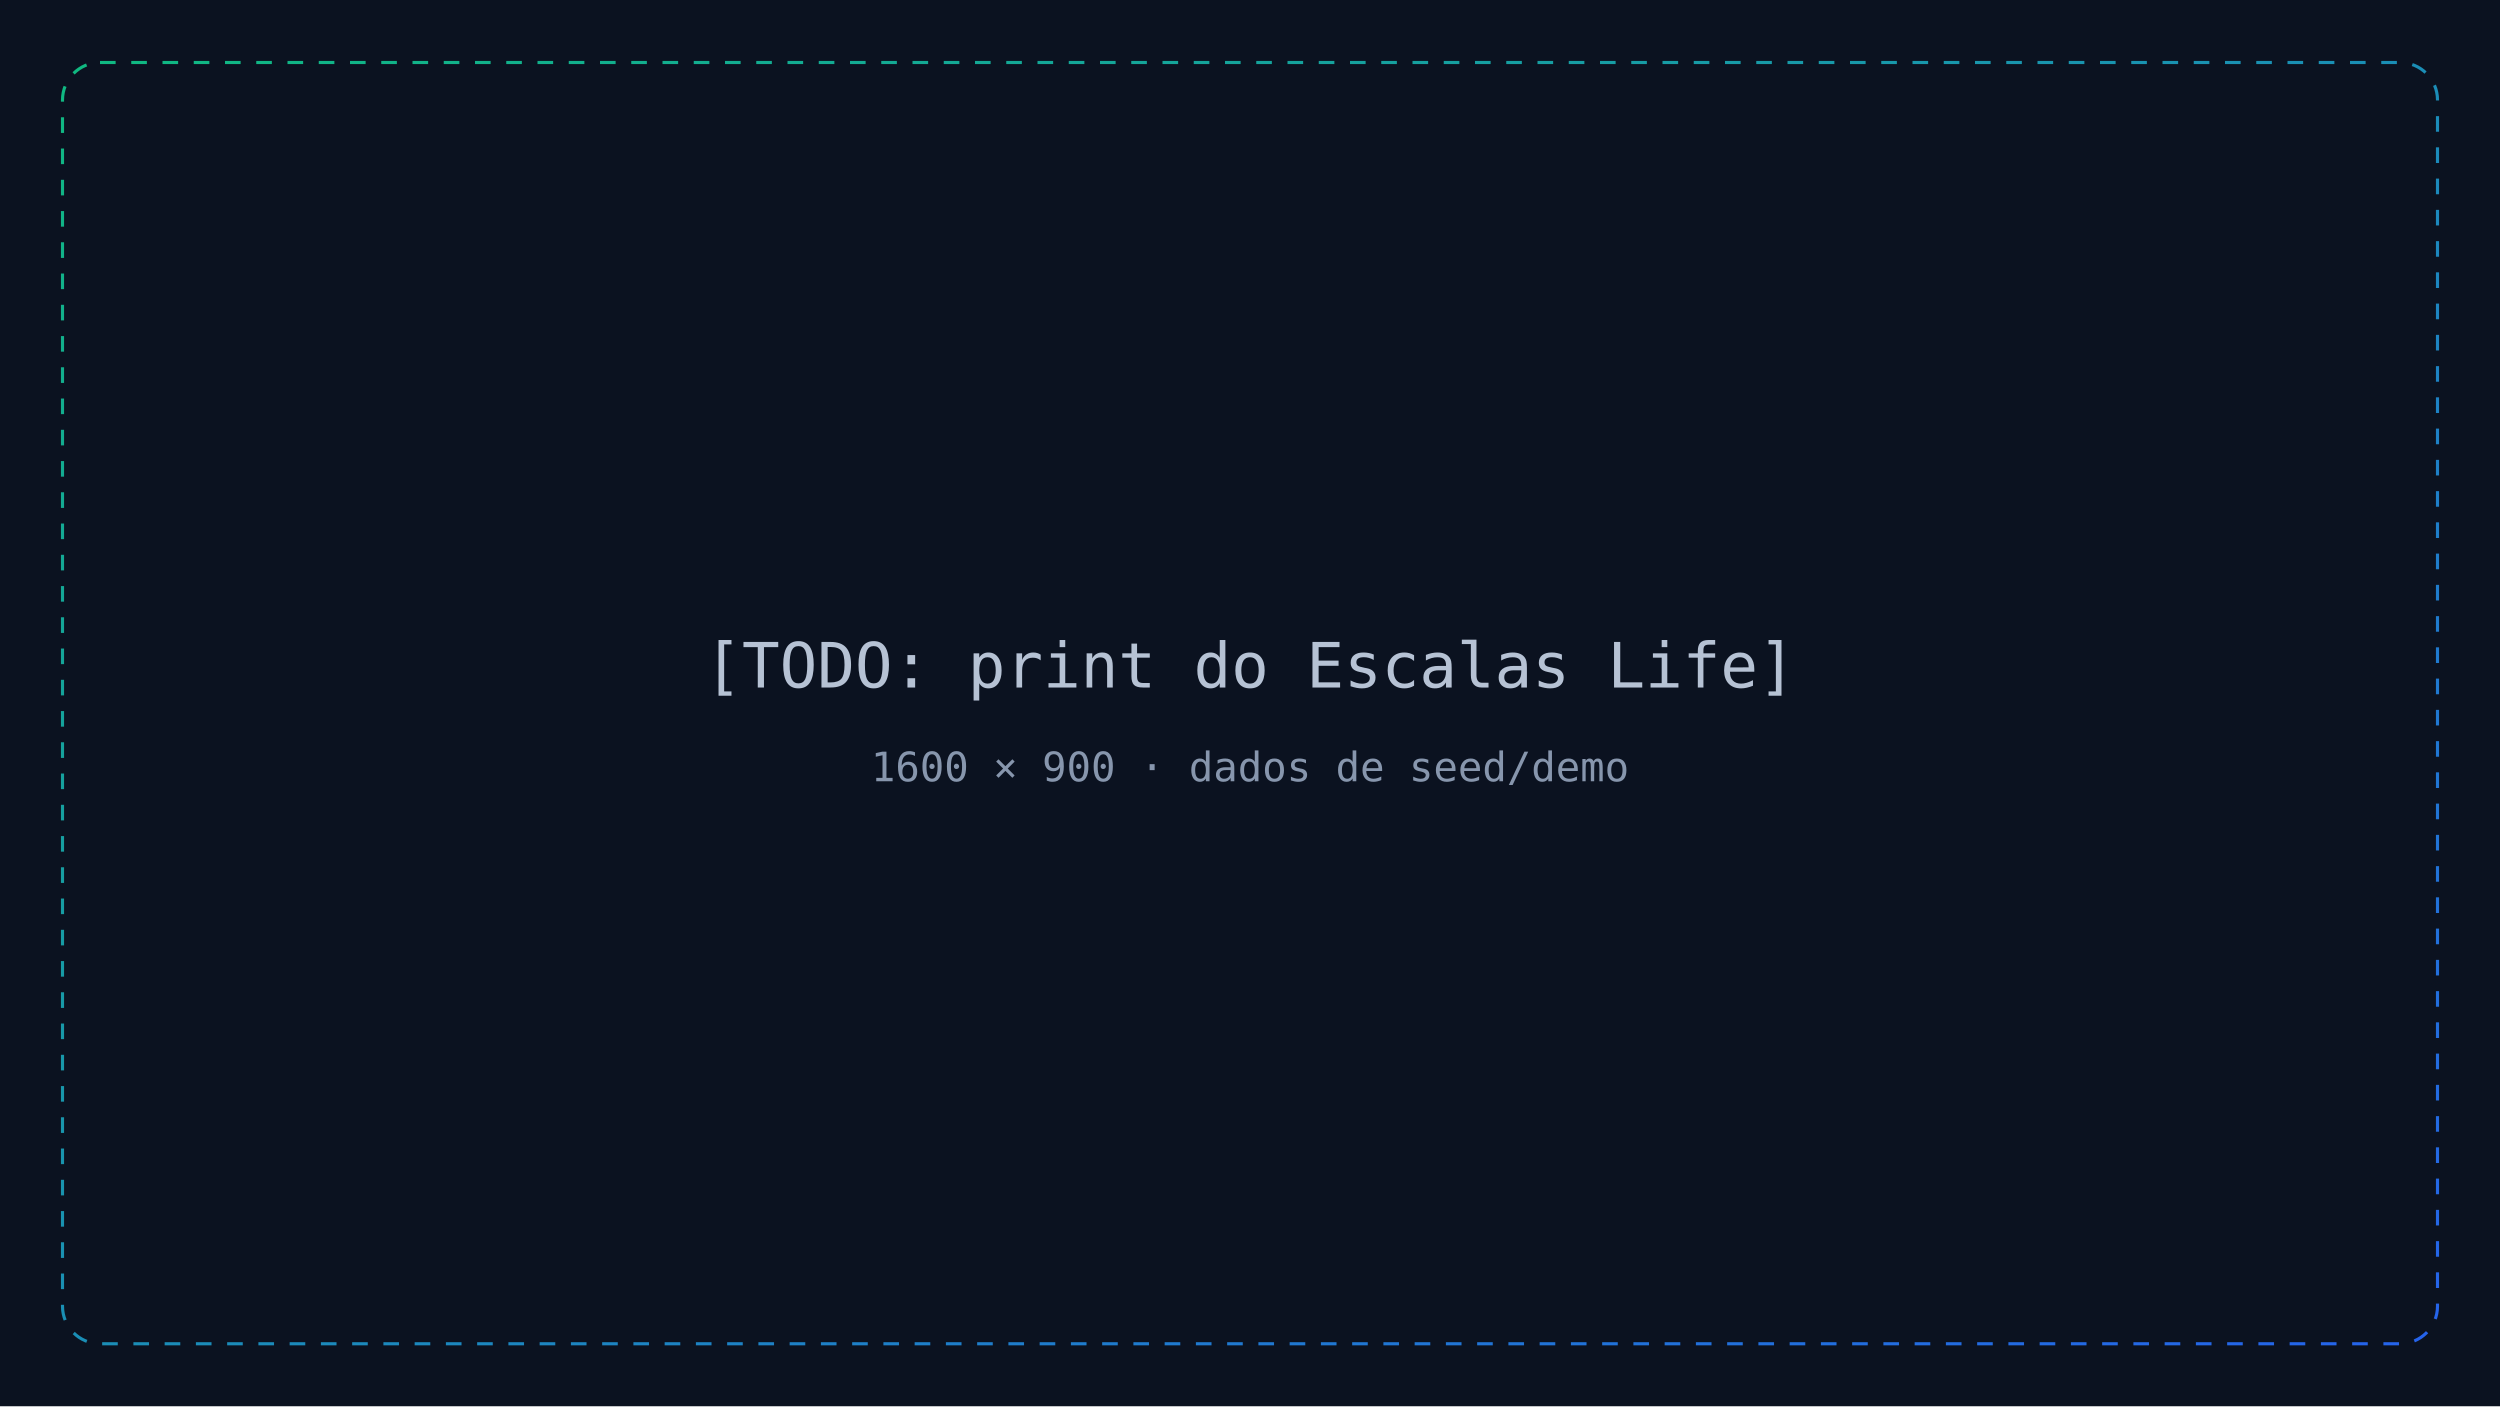
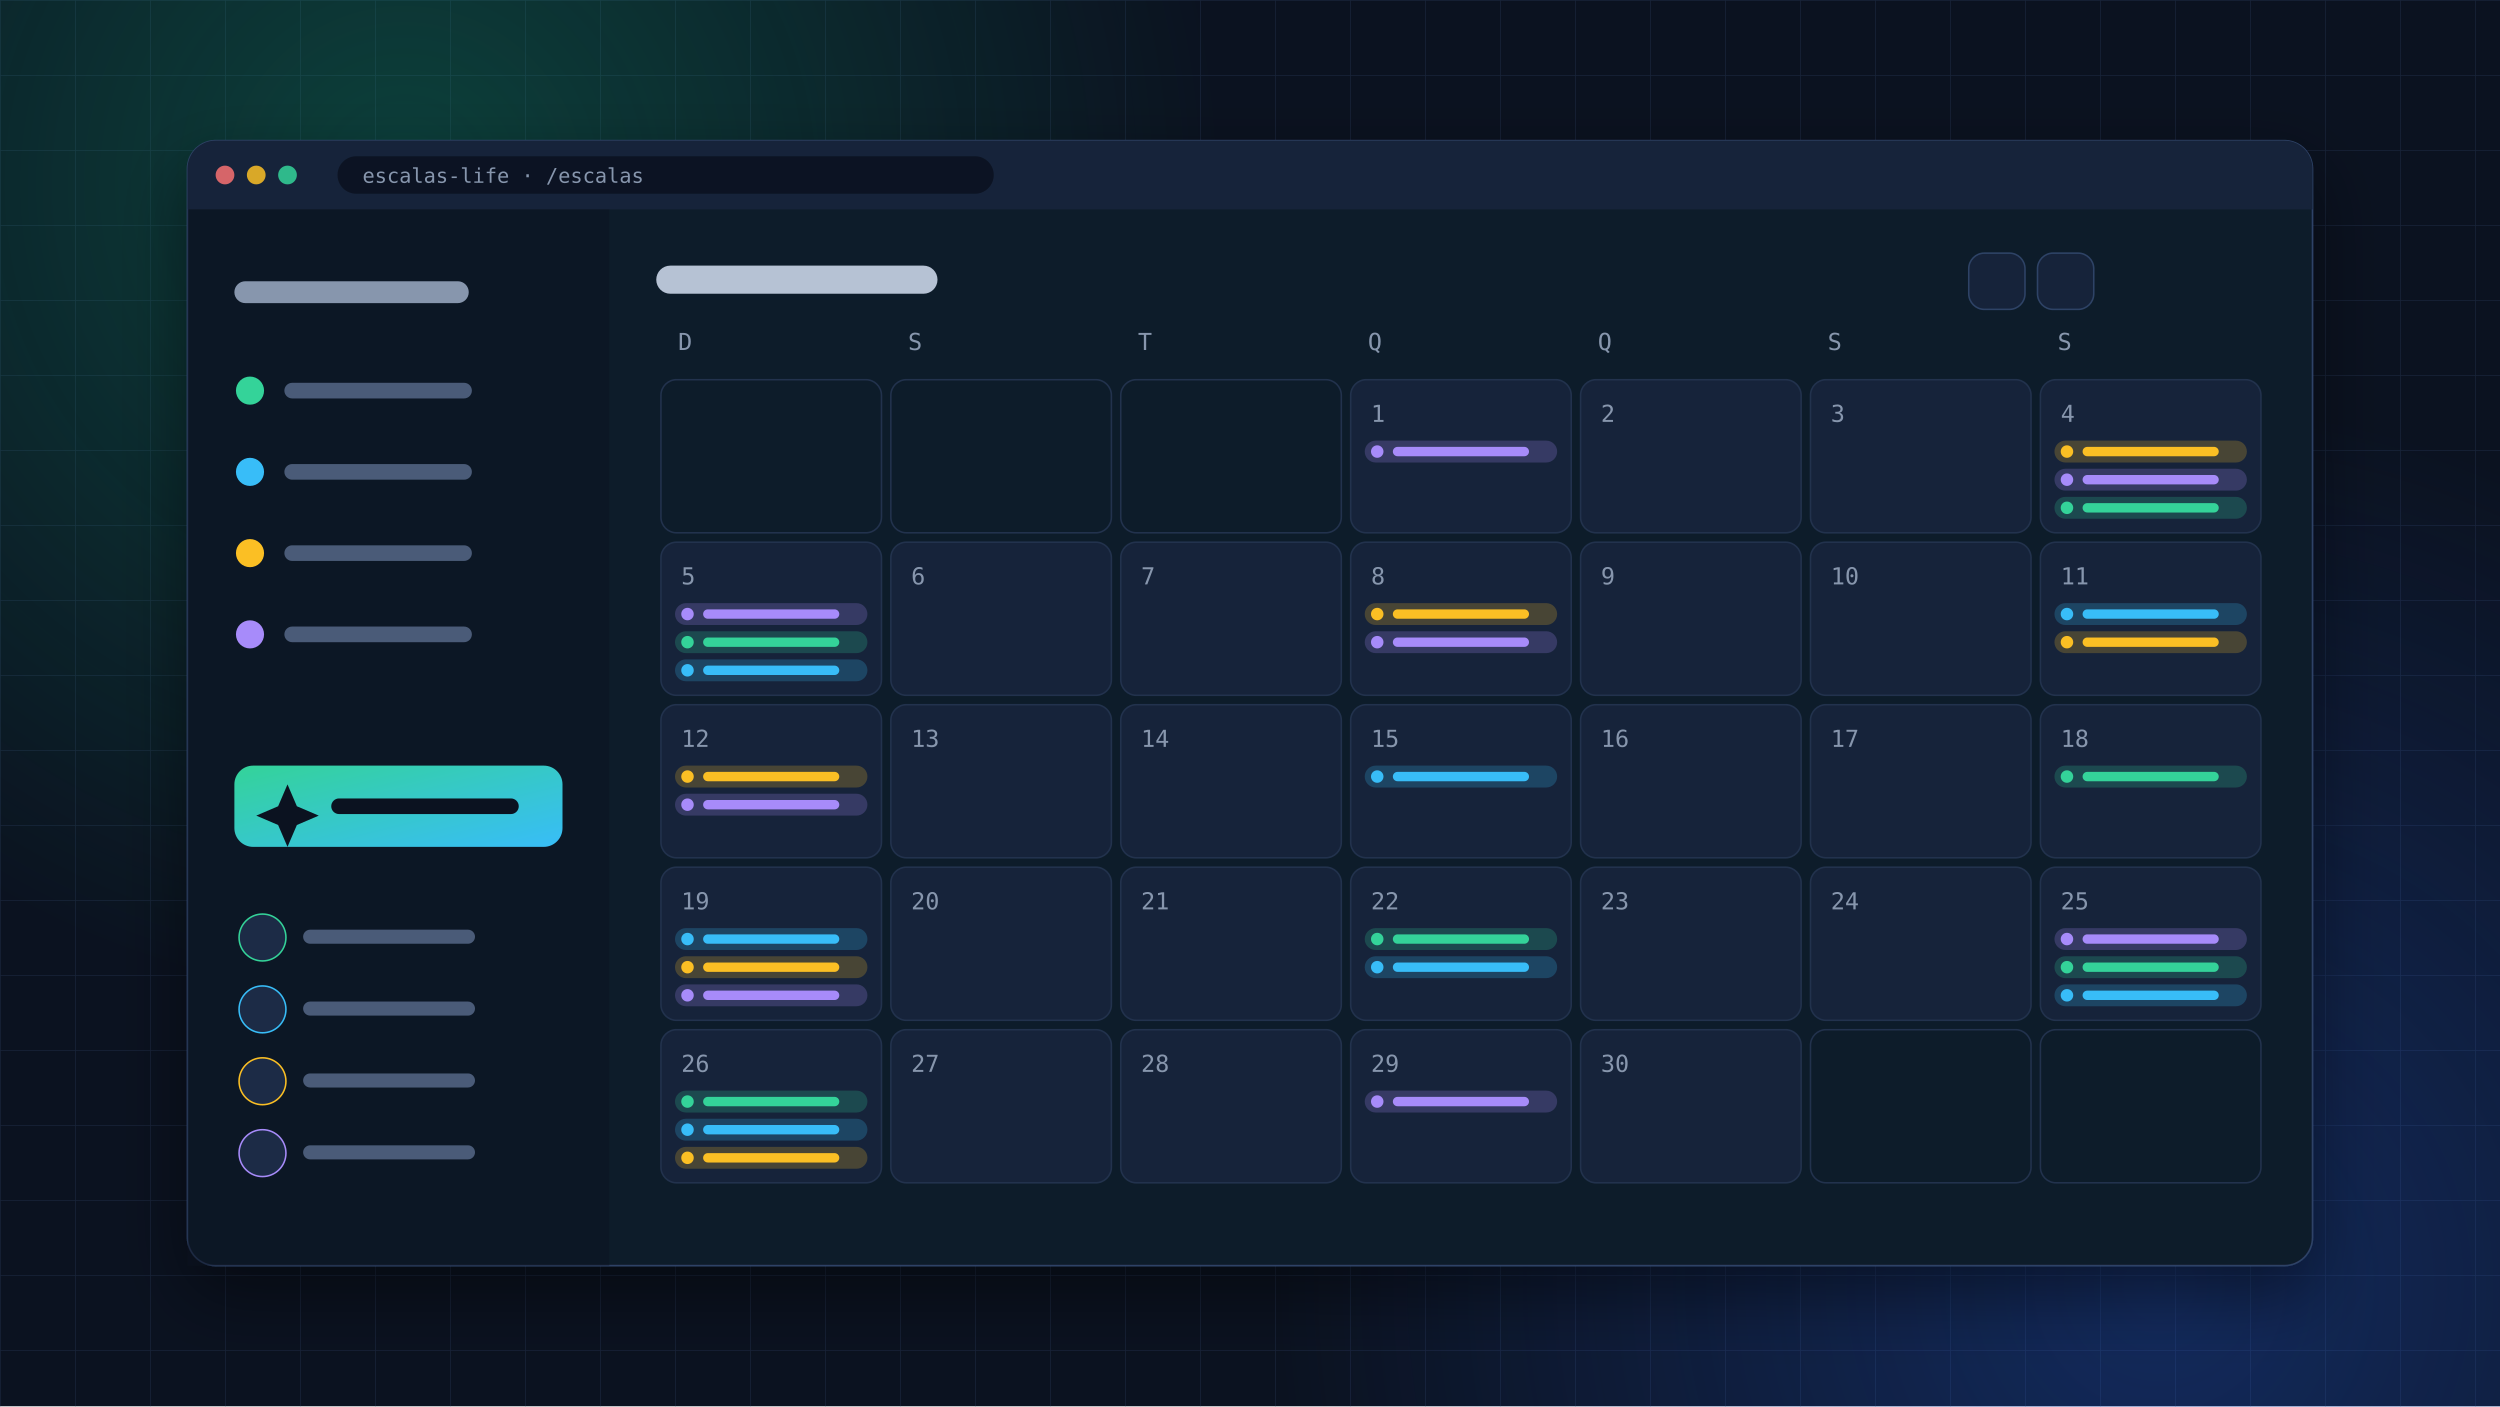
- <svg xmlns="http://www.w3.org/2000/svg" width="1600" height="900" viewBox="0 0 1600 900" role="img" aria-label="TODO: capa do Escalas Life">
+ <svg xmlns="http://www.w3.org/2000/svg" width="1600" height="900" viewBox="0 0 1600 900">
  <defs>
-     <linearGradient id="g" x1="0" y1="0" x2="1" y2="1">
-       <stop offset="0" stop-color="#10B981" />
-       <stop offset="1" stop-color="#2563EB" />
-     </linearGradient>
+     <linearGradient id="grad" x1="0" y1="0" x2="1" y2="1">
+       <stop offset="0" stop-color="#34D399" />
+       <stop offset="1" stop-color="#38BDF8" />
+     </linearGradient>
+     <linearGradient id="gradH" x1="0" y1="0" x2="1" y2="0">
+       <stop offset="0" stop-color="#34D399" />
+       <stop offset="1" stop-color="#38BDF8" />
+     </linearGradient>
+     <linearGradient id="fadeDown" x1="0" y1="0" x2="0" y2="1">
+       <stop offset="0" stop-color="#34D399" stop-opacity="0.35" />
+       <stop offset="1" stop-color="#34D399" stop-opacity="0" />
+     </linearGradient>
+     <linearGradient id="fadeDownBlue" x1="0" y1="0" x2="0" y2="1">
+       <stop offset="0" stop-color="#38BDF8" stop-opacity="0.35" />
+       <stop offset="1" stop-color="#38BDF8" stop-opacity="0" />
+     </linearGradient>
+     <radialGradient id="glowG">
+       <stop offset="0" stop-color="#10B981" stop-opacity="0.28" />
+       <stop offset="1" stop-color="#10B981" stop-opacity="0" />
+     </radialGradient>
+     <radialGradient id="glowB">
+       <stop offset="0" stop-color="#2563EB" stop-opacity="0.30" />
+       <stop offset="1" stop-color="#2563EB" stop-opacity="0" />
+     </radialGradient>
+     <pattern id="grid" width="48" height="48" patternUnits="userSpaceOnUse">
+       <path d="M48 0H0V48" fill="none" stroke="#22324D" stroke-width="1" />
+     </pattern>
+     <filter id="shadow" x="-10%" y="-10%" width="120%" height="130%">
+       <feDropShadow dx="0" dy="18" stdDeviation="22" flood-color="#000" flood-opacity="0.45" />
+     </filter>
  </defs>
-   <rect width="1600" height="900" fill="#0B1220" />
-   <rect x="40" y="40" width="1520" height="820" rx="24" fill="none" stroke="url(#g)" stroke-width="2" stroke-dasharray="10 10" />
-   <text x="800" y="440" fill="#B6C2D4" font-family="monospace" font-size="40" text-anchor="middle">[TODO: print do Escalas Life]</text>
-   <text x="800" y="500" fill="#8796AD" font-family="monospace" font-size="26" text-anchor="middle">1600 × 900 · dados de seed/demo</text>
+   <rect x="0" y="0" width="1600" height="900" fill="#0B1220" />
+   <rect x="0" y="0" width="1600" height="900" fill="url(#grid)" opacity="0.55" />
+   <circle cx="260" cy="120" r="520" fill="url(#glowG)" />
+   <circle cx="1380" cy="820" r="560" fill="url(#glowB)" />
+   <g>
+     <rect x="120" y="90" width="1360" height="720" rx="18" fill="#101A2C" stroke="#2E4366" filter="url(#shadow)" />
+     <path d="M120 108a18 18 0 0 1 18 -18h1324a18 18 0 0 1 18 18v26h-1360z" fill="#16233A" />
+     <circle cx="144" cy="112" r="6" fill="#F87171" opacity="0.85" />
+     <circle cx="164" cy="112" r="6" fill="#FBBF24" opacity="0.85" />
+     <circle cx="184" cy="112" r="6" fill="#34D399" opacity="0.85" />
+     <rect x="216" y="100" width="420" height="24" rx="12" fill="#0B1220" opacity="0.9" />
+     <text x="232" y="117" fill="#8796AD" font-size="13" font-weight="400" font-family="ui-monospace, 'SFMono-Regular', Menlo, Consolas, monospace" text-anchor="start">escalas-life · /escalas</text>
+     <rect x="120" y="134" width="270" height="676" fill="#0B1220" opacity="0.5" />
+     <rect x="150" y="180" width="150" height="14" rx="7" fill="#8796AD" />
+     <g>
+       <circle cx="160" cy="250" r="9" fill="#34D399" />
+       <rect x="182" y="245" width="120" height="10" rx="5" fill="#4A5B78" />
+     </g>
+     <g>
+       <circle cx="160" cy="302" r="9" fill="#38BDF8" />
+       <rect x="182" y="297" width="120" height="10" rx="5" fill="#4A5B78" />
+     </g>
+     <g>
+       <circle cx="160" cy="354" r="9" fill="#FBBF24" />
+       <rect x="182" y="349" width="120" height="10" rx="5" fill="#4A5B78" />
+     </g>
+     <g>
+       <circle cx="160" cy="406" r="9" fill="#A78BFA" />
+       <rect x="182" y="401" width="120" height="10" rx="5" fill="#4A5B78" />
+     </g>
+     <rect x="150" y="490" width="210" height="52" rx="12" fill="url(#grad)" />
+     <path d="M184 502 l6 14 14 6 -14 6 -6 14 -6 -14 -14 -6 14 -6z" fill="#0B1220" />
+     <rect x="212" y="511" width="120" height="10" rx="5" fill="#0B1220" />
+     <g>
+       <circle cx="168" cy="600" r="15" fill="#1C2B46" stroke="#34D399" />
+       <rect x="194" y="595" width="110" height="9" rx="4.5" fill="#4A5B78" />
+     </g>
+     <g>
+       <circle cx="168" cy="646" r="15" fill="#1C2B46" stroke="#38BDF8" />
+       <rect x="194" y="641" width="110" height="9" rx="4.5" fill="#4A5B78" />
+     </g>
+     <g>
+       <circle cx="168" cy="692" r="15" fill="#1C2B46" stroke="#FBBF24" />
+       <rect x="194" y="687" width="110" height="9" rx="4.5" fill="#4A5B78" />
+     </g>
+     <g>
+       <circle cx="168" cy="738" r="15" fill="#1C2B46" stroke="#A78BFA" />
+       <rect x="194" y="733" width="110" height="9" rx="4.5" fill="#4A5B78" />
+     </g>
+     <rect x="420" y="170" width="180" height="18" rx="9" fill="#B6C2D4" />
+     <rect x="1260" y="162" width="36" height="36" rx="10" fill="#16233A" stroke="#2E4366" />
+     <rect x="1304" y="162" width="36" height="36" rx="10" fill="#16233A" stroke="#2E4366" />
+     <text x="434" y="224" fill="#8796AD" font-size="15" font-weight="400" font-family="ui-monospace, 'SFMono-Regular', Menlo, Consolas, monospace" text-anchor="start">D</text>
+     <text x="581.143" y="224" fill="#8796AD" font-size="15" font-weight="400" font-family="ui-monospace, 'SFMono-Regular', Menlo, Consolas, monospace" text-anchor="start">S</text>
+     <text x="728.286" y="224" fill="#8796AD" font-size="15" font-weight="400" font-family="ui-monospace, 'SFMono-Regular', Menlo, Consolas, monospace" text-anchor="start">T</text>
+     <text x="875.429" y="224" fill="#8796AD" font-size="15" font-weight="400" font-family="ui-monospace, 'SFMono-Regular', Menlo, Consolas, monospace" text-anchor="start">Q</text>
+     <text x="1022.571" y="224" fill="#8796AD" font-size="15" font-weight="400" font-family="ui-monospace, 'SFMono-Regular', Menlo, Consolas, monospace" text-anchor="start">Q</text>
+     <text x="1169.714" y="224" fill="#8796AD" font-size="15" font-weight="400" font-family="ui-monospace, 'SFMono-Regular', Menlo, Consolas, monospace" text-anchor="start">S</text>
+     <text x="1316.857" y="224" fill="#8796AD" font-size="15" font-weight="400" font-family="ui-monospace, 'SFMono-Regular', Menlo, Consolas, monospace" text-anchor="start">S</text>
+     <rect x="423" y="243" width="141.143" height="98" rx="10" fill="none" stroke="#22324D" />
+     <rect x="570.143" y="243" width="141.143" height="98" rx="10" fill="none" stroke="#22324D" />
+     <rect x="717.286" y="243" width="141.143" height="98" rx="10" fill="none" stroke="#22324D" />
+     <rect x="864.429" y="243" width="141.143" height="98" rx="10" fill="#16233A" stroke="#22324D" />
+     <text x="877.429" y="270" fill="#8796AD" font-size="15" font-weight="400" font-family="ui-monospace, 'SFMono-Regular', Menlo, Consolas, monospace" text-anchor="start">1</text>
+     <rect x="873.429" y="282" width="123.143" height="14" rx="7" fill="#A78BFA" opacity="0.22" />
+     <circle cx="881.429" cy="289" r="4" fill="#A78BFA" />
+     <rect x="891.429" y="286" width="87.143" height="6" rx="3" fill="#A78BFA" />
+     <rect x="1011.571" y="243" width="141.143" height="98" rx="10" fill="#16233A" stroke="#22324D" />
+     <text x="1024.571" y="270" fill="#8796AD" font-size="15" font-weight="400" font-family="ui-monospace, 'SFMono-Regular', Menlo, Consolas, monospace" text-anchor="start">2</text>
+     <rect x="1158.714" y="243" width="141.143" height="98" rx="10" fill="#16233A" stroke="#22324D" />
+     <text x="1171.714" y="270" fill="#8796AD" font-size="15" font-weight="400" font-family="ui-monospace, 'SFMono-Regular', Menlo, Consolas, monospace" text-anchor="start">3</text>
+     <rect x="1305.857" y="243" width="141.143" height="98" rx="10" fill="#16233A" stroke="#22324D" />
+     <text x="1318.857" y="270" fill="#8796AD" font-size="15" font-weight="400" font-family="ui-monospace, 'SFMono-Regular', Menlo, Consolas, monospace" text-anchor="start">4</text>
+     <rect x="1314.857" y="282" width="123.143" height="14" rx="7" fill="#FBBF24" opacity="0.22" />
+     <circle cx="1322.857" cy="289" r="4" fill="#FBBF24" />
+     <rect x="1332.857" y="286" width="87.143" height="6" rx="3" fill="#FBBF24" />
+     <rect x="1314.857" y="300" width="123.143" height="14" rx="7" fill="#A78BFA" opacity="0.22" />
+     <circle cx="1322.857" cy="307" r="4" fill="#A78BFA" />
+     <rect x="1332.857" y="304" width="87.143" height="6" rx="3" fill="#A78BFA" />
+     <rect x="1314.857" y="318" width="123.143" height="14" rx="7" fill="#34D399" opacity="0.22" />
+     <circle cx="1322.857" cy="325" r="4" fill="#34D399" />
+     <rect x="1332.857" y="322" width="87.143" height="6" rx="3" fill="#34D399" />
+     <rect x="423" y="347" width="141.143" height="98" rx="10" fill="#16233A" stroke="#22324D" />
+     <text x="436" y="374" fill="#8796AD" font-size="15" font-weight="400" font-family="ui-monospace, 'SFMono-Regular', Menlo, Consolas, monospace" text-anchor="start">5</text>
+     <rect x="432" y="386" width="123.143" height="14" rx="7" fill="#A78BFA" opacity="0.22" />
+     <circle cx="440" cy="393" r="4" fill="#A78BFA" />
+     <rect x="450" y="390" width="87.143" height="6" rx="3" fill="#A78BFA" />
+     <rect x="432" y="404" width="123.143" height="14" rx="7" fill="#34D399" opacity="0.22" />
+     <circle cx="440" cy="411" r="4" fill="#34D399" />
+     <rect x="450" y="408" width="87.143" height="6" rx="3" fill="#34D399" />
+     <rect x="432" y="422" width="123.143" height="14" rx="7" fill="#38BDF8" opacity="0.22" />
+     <circle cx="440" cy="429" r="4" fill="#38BDF8" />
+     <rect x="450" y="426" width="87.143" height="6" rx="3" fill="#38BDF8" />
+     <rect x="570.143" y="347" width="141.143" height="98" rx="10" fill="#16233A" stroke="#22324D" />
+     <text x="583.143" y="374" fill="#8796AD" font-size="15" font-weight="400" font-family="ui-monospace, 'SFMono-Regular', Menlo, Consolas, monospace" text-anchor="start">6</text>
+     <rect x="717.286" y="347" width="141.143" height="98" rx="10" fill="#16233A" stroke="#22324D" />
+     <text x="730.286" y="374" fill="#8796AD" font-size="15" font-weight="400" font-family="ui-monospace, 'SFMono-Regular', Menlo, Consolas, monospace" text-anchor="start">7</text>
+     <rect x="864.429" y="347" width="141.143" height="98" rx="10" fill="#16233A" stroke="#22324D" />
+     <text x="877.429" y="374" fill="#8796AD" font-size="15" font-weight="400" font-family="ui-monospace, 'SFMono-Regular', Menlo, Consolas, monospace" text-anchor="start">8</text>
+     <rect x="873.429" y="386" width="123.143" height="14" rx="7" fill="#FBBF24" opacity="0.22" />
+     <circle cx="881.429" cy="393" r="4" fill="#FBBF24" />
+     <rect x="891.429" y="390" width="87.143" height="6" rx="3" fill="#FBBF24" />
+     <rect x="873.429" y="404" width="123.143" height="14" rx="7" fill="#A78BFA" opacity="0.22" />
+     <circle cx="881.429" cy="411" r="4" fill="#A78BFA" />
+     <rect x="891.429" y="408" width="87.143" height="6" rx="3" fill="#A78BFA" />
+     <rect x="1011.571" y="347" width="141.143" height="98" rx="10" fill="#16233A" stroke="#22324D" />
+     <text x="1024.571" y="374" fill="#8796AD" font-size="15" font-weight="400" font-family="ui-monospace, 'SFMono-Regular', Menlo, Consolas, monospace" text-anchor="start">9</text>
+     <rect x="1158.714" y="347" width="141.143" height="98" rx="10" fill="#16233A" stroke="#22324D" />
+     <text x="1171.714" y="374" fill="#8796AD" font-size="15" font-weight="400" font-family="ui-monospace, 'SFMono-Regular', Menlo, Consolas, monospace" text-anchor="start">10</text>
+     <rect x="1305.857" y="347" width="141.143" height="98" rx="10" fill="#16233A" stroke="#22324D" />
+     <text x="1318.857" y="374" fill="#8796AD" font-size="15" font-weight="400" font-family="ui-monospace, 'SFMono-Regular', Menlo, Consolas, monospace" text-anchor="start">11</text>
+     <rect x="1314.857" y="386" width="123.143" height="14" rx="7" fill="#38BDF8" opacity="0.22" />
+     <circle cx="1322.857" cy="393" r="4" fill="#38BDF8" />
+     <rect x="1332.857" y="390" width="87.143" height="6" rx="3" fill="#38BDF8" />
+     <rect x="1314.857" y="404" width="123.143" height="14" rx="7" fill="#FBBF24" opacity="0.22" />
+     <circle cx="1322.857" cy="411" r="4" fill="#FBBF24" />
+     <rect x="1332.857" y="408" width="87.143" height="6" rx="3" fill="#FBBF24" />
+     <rect x="423" y="451" width="141.143" height="98" rx="10" fill="#16233A" stroke="#22324D" />
+     <text x="436" y="478" fill="#8796AD" font-size="15" font-weight="400" font-family="ui-monospace, 'SFMono-Regular', Menlo, Consolas, monospace" text-anchor="start">12</text>
+     <rect x="432" y="490" width="123.143" height="14" rx="7" fill="#FBBF24" opacity="0.22" />
+     <circle cx="440" cy="497" r="4" fill="#FBBF24" />
+     <rect x="450" y="494" width="87.143" height="6" rx="3" fill="#FBBF24" />
+     <rect x="432" y="508" width="123.143" height="14" rx="7" fill="#A78BFA" opacity="0.22" />
+     <circle cx="440" cy="515" r="4" fill="#A78BFA" />
+     <rect x="450" y="512" width="87.143" height="6" rx="3" fill="#A78BFA" />
+     <rect x="570.143" y="451" width="141.143" height="98" rx="10" fill="#16233A" stroke="#22324D" />
+     <text x="583.143" y="478" fill="#8796AD" font-size="15" font-weight="400" font-family="ui-monospace, 'SFMono-Regular', Menlo, Consolas, monospace" text-anchor="start">13</text>
+     <rect x="717.286" y="451" width="141.143" height="98" rx="10" fill="#16233A" stroke="#22324D" />
+     <text x="730.286" y="478" fill="#8796AD" font-size="15" font-weight="400" font-family="ui-monospace, 'SFMono-Regular', Menlo, Consolas, monospace" text-anchor="start">14</text>
+     <rect x="864.429" y="451" width="141.143" height="98" rx="10" fill="#16233A" stroke="#22324D" />
+     <text x="877.429" y="478" fill="#8796AD" font-size="15" font-weight="400" font-family="ui-monospace, 'SFMono-Regular', Menlo, Consolas, monospace" text-anchor="start">15</text>
+     <rect x="873.429" y="490" width="123.143" height="14" rx="7" fill="#38BDF8" opacity="0.22" />
+     <circle cx="881.429" cy="497" r="4" fill="#38BDF8" />
+     <rect x="891.429" y="494" width="87.143" height="6" rx="3" fill="#38BDF8" />
+     <rect x="1011.571" y="451" width="141.143" height="98" rx="10" fill="#16233A" stroke="#22324D" />
+     <text x="1024.571" y="478" fill="#8796AD" font-size="15" font-weight="400" font-family="ui-monospace, 'SFMono-Regular', Menlo, Consolas, monospace" text-anchor="start">16</text>
+     <rect x="1158.714" y="451" width="141.143" height="98" rx="10" fill="#16233A" stroke="#22324D" />
+     <text x="1171.714" y="478" fill="#8796AD" font-size="15" font-weight="400" font-family="ui-monospace, 'SFMono-Regular', Menlo, Consolas, monospace" text-anchor="start">17</text>
+     <rect x="1305.857" y="451" width="141.143" height="98" rx="10" fill="#16233A" stroke="#22324D" />
+     <text x="1318.857" y="478" fill="#8796AD" font-size="15" font-weight="400" font-family="ui-monospace, 'SFMono-Regular', Menlo, Consolas, monospace" text-anchor="start">18</text>
+     <rect x="1314.857" y="490" width="123.143" height="14" rx="7" fill="#34D399" opacity="0.22" />
+     <circle cx="1322.857" cy="497" r="4" fill="#34D399" />
+     <rect x="1332.857" y="494" width="87.143" height="6" rx="3" fill="#34D399" />
+     <rect x="423" y="555" width="141.143" height="98" rx="10" fill="#16233A" stroke="#22324D" />
+     <text x="436" y="582" fill="#8796AD" font-size="15" font-weight="400" font-family="ui-monospace, 'SFMono-Regular', Menlo, Consolas, monospace" text-anchor="start">19</text>
+     <rect x="432" y="594" width="123.143" height="14" rx="7" fill="#38BDF8" opacity="0.22" />
+     <circle cx="440" cy="601" r="4" fill="#38BDF8" />
+     <rect x="450" y="598" width="87.143" height="6" rx="3" fill="#38BDF8" />
+     <rect x="432" y="612" width="123.143" height="14" rx="7" fill="#FBBF24" opacity="0.22" />
+     <circle cx="440" cy="619" r="4" fill="#FBBF24" />
+     <rect x="450" y="616" width="87.143" height="6" rx="3" fill="#FBBF24" />
+     <rect x="432" y="630" width="123.143" height="14" rx="7" fill="#A78BFA" opacity="0.22" />
+     <circle cx="440" cy="637" r="4" fill="#A78BFA" />
+     <rect x="450" y="634" width="87.143" height="6" rx="3" fill="#A78BFA" />
+     <rect x="570.143" y="555" width="141.143" height="98" rx="10" fill="#16233A" stroke="#22324D" />
+     <text x="583.143" y="582" fill="#8796AD" font-size="15" font-weight="400" font-family="ui-monospace, 'SFMono-Regular', Menlo, Consolas, monospace" text-anchor="start">20</text>
+     <rect x="717.286" y="555" width="141.143" height="98" rx="10" fill="#16233A" stroke="#22324D" />
+     <text x="730.286" y="582" fill="#8796AD" font-size="15" font-weight="400" font-family="ui-monospace, 'SFMono-Regular', Menlo, Consolas, monospace" text-anchor="start">21</text>
+     <rect x="864.429" y="555" width="141.143" height="98" rx="10" fill="#16233A" stroke="#22324D" />
+     <text x="877.429" y="582" fill="#8796AD" font-size="15" font-weight="400" font-family="ui-monospace, 'SFMono-Regular', Menlo, Consolas, monospace" text-anchor="start">22</text>
+     <rect x="873.429" y="594" width="123.143" height="14" rx="7" fill="#34D399" opacity="0.22" />
+     <circle cx="881.429" cy="601" r="4" fill="#34D399" />
+     <rect x="891.429" y="598" width="87.143" height="6" rx="3" fill="#34D399" />
+     <rect x="873.429" y="612" width="123.143" height="14" rx="7" fill="#38BDF8" opacity="0.22" />
+     <circle cx="881.429" cy="619" r="4" fill="#38BDF8" />
+     <rect x="891.429" y="616" width="87.143" height="6" rx="3" fill="#38BDF8" />
+     <rect x="1011.571" y="555" width="141.143" height="98" rx="10" fill="#16233A" stroke="#22324D" />
+     <text x="1024.571" y="582" fill="#8796AD" font-size="15" font-weight="400" font-family="ui-monospace, 'SFMono-Regular', Menlo, Consolas, monospace" text-anchor="start">23</text>
+     <rect x="1158.714" y="555" width="141.143" height="98" rx="10" fill="#16233A" stroke="#22324D" />
+     <text x="1171.714" y="582" fill="#8796AD" font-size="15" font-weight="400" font-family="ui-monospace, 'SFMono-Regular', Menlo, Consolas, monospace" text-anchor="start">24</text>
+     <rect x="1305.857" y="555" width="141.143" height="98" rx="10" fill="#16233A" stroke="#22324D" />
+     <text x="1318.857" y="582" fill="#8796AD" font-size="15" font-weight="400" font-family="ui-monospace, 'SFMono-Regular', Menlo, Consolas, monospace" text-anchor="start">25</text>
+     <rect x="1314.857" y="594" width="123.143" height="14" rx="7" fill="#A78BFA" opacity="0.22" />
+     <circle cx="1322.857" cy="601" r="4" fill="#A78BFA" />
+     <rect x="1332.857" y="598" width="87.143" height="6" rx="3" fill="#A78BFA" />
+     <rect x="1314.857" y="612" width="123.143" height="14" rx="7" fill="#34D399" opacity="0.22" />
+     <circle cx="1322.857" cy="619" r="4" fill="#34D399" />
+     <rect x="1332.857" y="616" width="87.143" height="6" rx="3" fill="#34D399" />
+     <rect x="1314.857" y="630" width="123.143" height="14" rx="7" fill="#38BDF8" opacity="0.22" />
+     <circle cx="1322.857" cy="637" r="4" fill="#38BDF8" />
+     <rect x="1332.857" y="634" width="87.143" height="6" rx="3" fill="#38BDF8" />
+     <rect x="423" y="659" width="141.143" height="98" rx="10" fill="#16233A" stroke="#22324D" />
+     <text x="436" y="686" fill="#8796AD" font-size="15" font-weight="400" font-family="ui-monospace, 'SFMono-Regular', Menlo, Consolas, monospace" text-anchor="start">26</text>
+     <rect x="432" y="698" width="123.143" height="14" rx="7" fill="#34D399" opacity="0.22" />
+     <circle cx="440" cy="705" r="4" fill="#34D399" />
+     <rect x="450" y="702" width="87.143" height="6" rx="3" fill="#34D399" />
+     <rect x="432" y="716" width="123.143" height="14" rx="7" fill="#38BDF8" opacity="0.22" />
+     <circle cx="440" cy="723" r="4" fill="#38BDF8" />
+     <rect x="450" y="720" width="87.143" height="6" rx="3" fill="#38BDF8" />
+     <rect x="432" y="734" width="123.143" height="14" rx="7" fill="#FBBF24" opacity="0.22" />
+     <circle cx="440" cy="741" r="4" fill="#FBBF24" />
+     <rect x="450" y="738" width="87.143" height="6" rx="3" fill="#FBBF24" />
+     <rect x="570.143" y="659" width="141.143" height="98" rx="10" fill="#16233A" stroke="#22324D" />
+     <text x="583.143" y="686" fill="#8796AD" font-size="15" font-weight="400" font-family="ui-monospace, 'SFMono-Regular', Menlo, Consolas, monospace" text-anchor="start">27</text>
+     <rect x="717.286" y="659" width="141.143" height="98" rx="10" fill="#16233A" stroke="#22324D" />
+     <text x="730.286" y="686" fill="#8796AD" font-size="15" font-weight="400" font-family="ui-monospace, 'SFMono-Regular', Menlo, Consolas, monospace" text-anchor="start">28</text>
+     <rect x="864.429" y="659" width="141.143" height="98" rx="10" fill="#16233A" stroke="#22324D" />
+     <text x="877.429" y="686" fill="#8796AD" font-size="15" font-weight="400" font-family="ui-monospace, 'SFMono-Regular', Menlo, Consolas, monospace" text-anchor="start">29</text>
+     <rect x="873.429" y="698" width="123.143" height="14" rx="7" fill="#A78BFA" opacity="0.22" />
+     <circle cx="881.429" cy="705" r="4" fill="#A78BFA" />
+     <rect x="891.429" y="702" width="87.143" height="6" rx="3" fill="#A78BFA" />
+     <rect x="1011.571" y="659" width="141.143" height="98" rx="10" fill="#16233A" stroke="#22324D" />
+     <text x="1024.571" y="686" fill="#8796AD" font-size="15" font-weight="400" font-family="ui-monospace, 'SFMono-Regular', Menlo, Consolas, monospace" text-anchor="start">30</text>
+     <rect x="1158.714" y="659" width="141.143" height="98" rx="10" fill="none" stroke="#22324D" />
+     <rect x="1305.857" y="659" width="141.143" height="98" rx="10" fill="none" stroke="#22324D" />
+   </g>
</svg>
